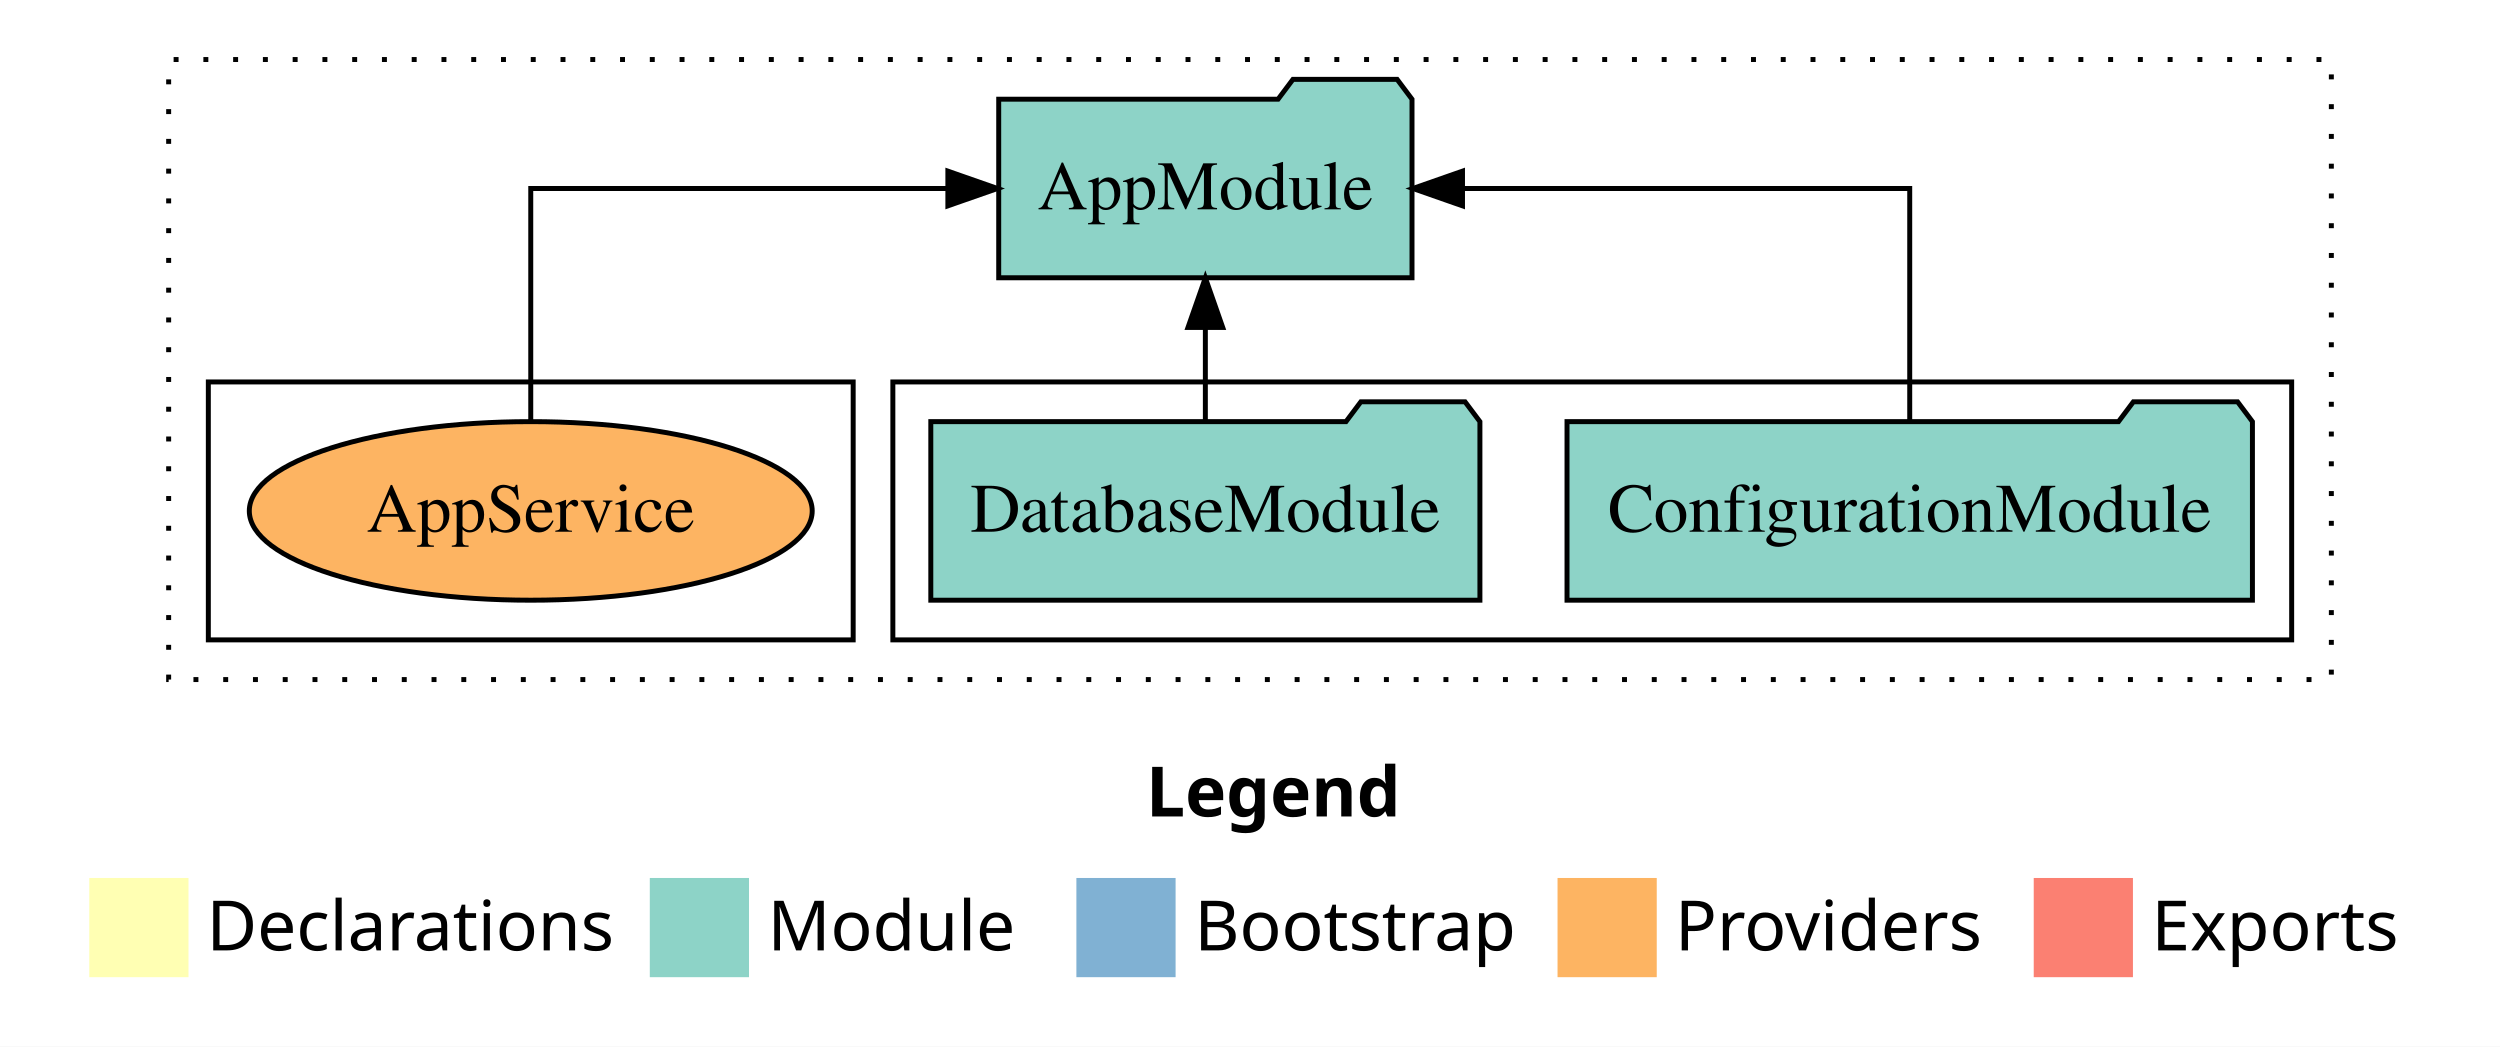
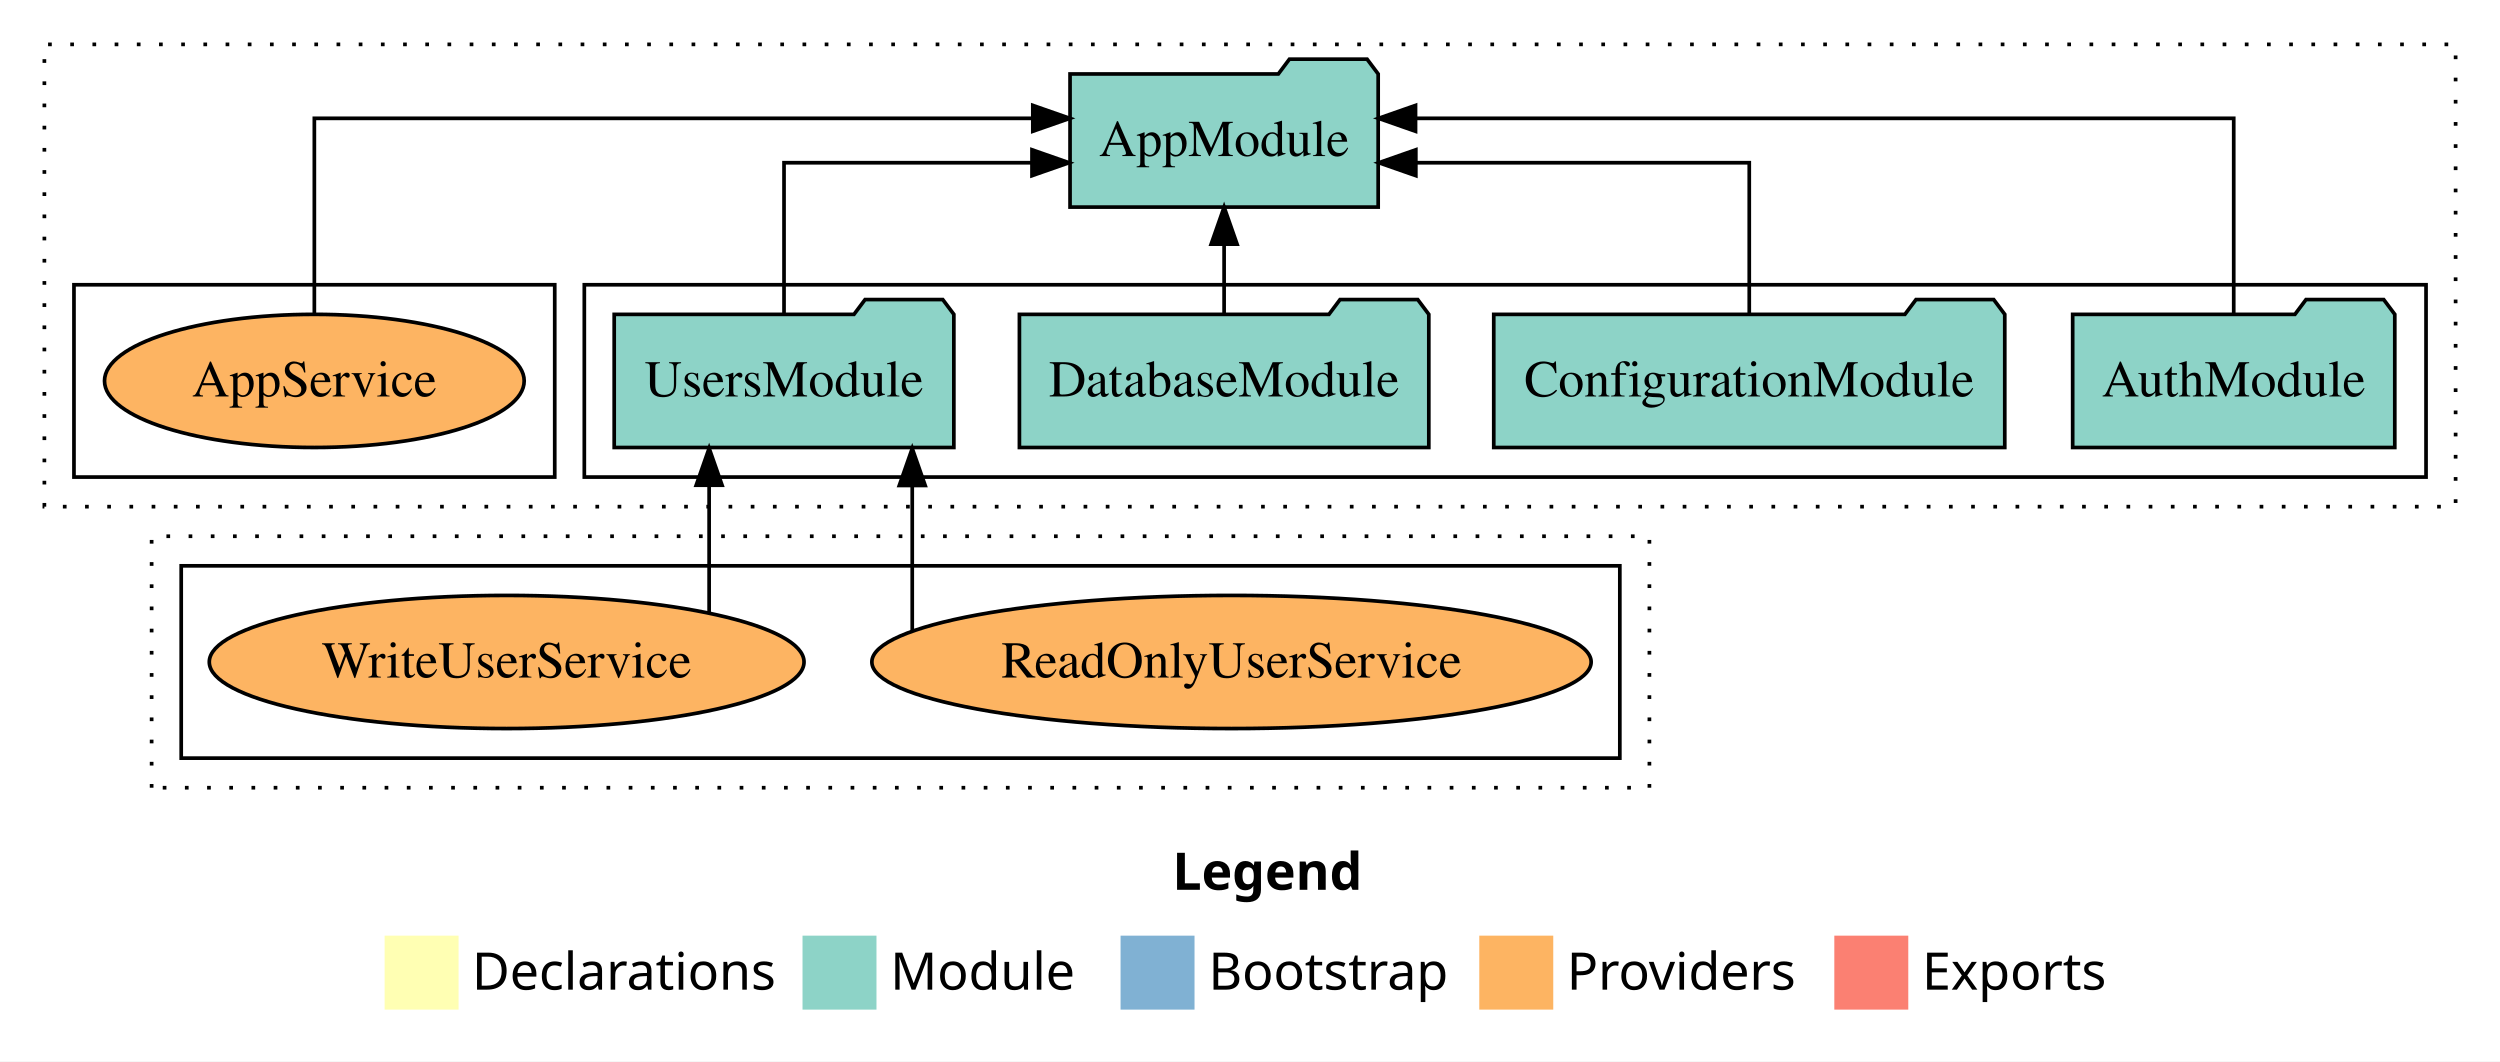
- <svg xmlns="http://www.w3.org/2000/svg" width="504pt" height="211pt" viewBox="0.00 0.00 504.00 211.00">
-   <g id="graph0" class="graph" transform="scale(1 1) rotate(0) translate(4 207)">
-     <polygon fill="white" stroke="transparent" points="-4,4 -4,-207 500,-207 500,4 -4,4" />
-     <text text-anchor="start" x="227.01" y="-42.4" font-family="Times-12" font-weight="bold" font-size="14.00">Legend</text>
-     <polygon fill="#ffffb3" stroke="transparent" points="14,-10 14,-30 34,-30 34,-10 14,-10" />
-     <text text-anchor="start" x="37.63" y="-15.4" font-family="Times-12" font-size="14.00">  Declarations</text>
-     <polygon fill="#8dd3c7" stroke="transparent" points="127,-10 127,-30 147,-30 147,-10 127,-10" />
-     <text text-anchor="start" x="150.73" y="-15.4" font-family="Times-12" font-size="14.00">  Module</text>
-     <polygon fill="#80b1d3" stroke="transparent" points="213,-10 213,-30 233,-30 233,-10 213,-10" />
-     <text text-anchor="start" x="236.78" y="-15.4" font-family="Times-12" font-size="14.00">  Bootstrap</text>
-     <polygon fill="#fdb462" stroke="transparent" points="310,-10 310,-30 330,-30 330,-10 310,-10" />
-     <text text-anchor="start" x="333.67" y="-15.4" font-family="Times-12" font-size="14.00">  Providers</text>
-     <polygon fill="#fb8072" stroke="transparent" points="406,-10 406,-30 426,-30 426,-10 406,-10" />
-     <text text-anchor="start" x="429.73" y="-15.4" font-family="Times-12" font-size="14.00">  Exports</text>
+ <svg xmlns="http://www.w3.org/2000/svg" width="676pt" height="287pt" viewBox="0.00 0.00 676.00 287.00">
+   <g id="graph0" class="graph" transform="scale(1 1) rotate(0) translate(4 283)">
+     <polygon fill="white" stroke="transparent" points="-4,4 -4,-283 672,-283 672,4 -4,4" />
+     <text text-anchor="start" x="313.01" y="-42.4" font-family="Times-12" font-weight="bold" font-size="14.00">Legend</text>
+     <polygon fill="#ffffb3" stroke="transparent" points="100,-10 100,-30 120,-30 120,-10 100,-10" />
+     <text text-anchor="start" x="123.63" y="-15.4" font-family="Times-12" font-size="14.00">  Declarations</text>
+     <polygon fill="#8dd3c7" stroke="transparent" points="213,-10 213,-30 233,-30 233,-10 213,-10" />
+     <text text-anchor="start" x="236.73" y="-15.4" font-family="Times-12" font-size="14.00">  Module</text>
+     <polygon fill="#80b1d3" stroke="transparent" points="299,-10 299,-30 319,-30 319,-10 299,-10" />
+     <text text-anchor="start" x="322.78" y="-15.4" font-family="Times-12" font-size="14.00">  Bootstrap</text>
+     <polygon fill="#fdb462" stroke="transparent" points="396,-10 396,-30 416,-30 416,-10 396,-10" />
+     <text text-anchor="start" x="419.67" y="-15.4" font-family="Times-12" font-size="14.00">  Providers</text>
+     <polygon fill="#fb8072" stroke="transparent" points="492,-10 492,-30 512,-30 512,-10 492,-10" />
+     <text text-anchor="start" x="515.73" y="-15.4" font-family="Times-12" font-size="14.00">  Exports</text>
    <g id="clust1" class="cluster">
-       <polygon fill="none" stroke="black" stroke-dasharray="1,5" points="30,-70 30,-195 466,-195 466,-70 30,-70" />
+       <polygon fill="none" stroke="black" stroke-dasharray="1,5" points="8,-146 8,-271 660,-271 660,-146 8,-146" />
    </g>
    <g id="clust3" class="cluster">
-       <polygon fill="none" stroke="black" points="176,-78 176,-130 458,-130 458,-78 176,-78" />
+       <polygon fill="none" stroke="black" points="154,-154 154,-206 652,-206 652,-154 154,-154" />
    </g>
    <g id="clust6" class="cluster">
-       <polygon fill="none" stroke="black" points="38,-78 38,-130 168,-130 168,-78 38,-78" />
+       <polygon fill="none" stroke="black" points="16,-154 16,-206 146,-206 146,-154 16,-154" />
+     </g>
+     <g id="clust25" class="cluster">
+       <polygon fill="none" stroke="black" stroke-dasharray="1,5" points="37,-70 37,-138 442,-138 442,-70 37,-70" />
+     </g>
+     <g id="clust30" class="cluster">
+       <polygon fill="none" stroke="black" points="45,-78 45,-130 434,-130 434,-78 45,-78" />
    </g>
    <g id="node1" class="node">
-       <polygon fill="#8dd3c7" stroke="black" points="450.09,-122 447.09,-126 426.09,-126 423.09,-122 311.91,-122 311.91,-86 450.09,-86 450.09,-122" />
-       <text text-anchor="middle" x="381" y="-99.8" font-family="Times,serif" font-size="14.00">ConfigurationModule</text>
+       <polygon fill="#8dd3c7" stroke="black" points="643.55,-198 640.55,-202 619.55,-202 616.55,-198 556.45,-198 556.45,-162 643.55,-162 643.55,-198" />
+       <text text-anchor="middle" x="600" y="-175.8" font-family="Times,serif" font-size="14.00">AuthModule</text>
+     </g>
+     <g id="node5" class="node">
+       <polygon fill="#8dd3c7" stroke="black" points="368.66,-263 365.66,-267 344.66,-267 341.66,-263 285.34,-263 285.34,-227 368.66,-227 368.66,-263" />
+       <text text-anchor="middle" x="327" y="-240.8" font-family="Times,serif" font-size="14.00">AppModule</text>
+     </g>
+     <g id="edge1" class="edge">
+       <path fill="none" stroke="black" d="M600,-198.28C600,-219.32 600,-251 600,-251 600,-251 378.76,-251 378.76,-251" />
+       <polygon fill="black" stroke="black" points="378.76,-247.5 368.76,-251 378.76,-254.5 378.76,-247.5" />
+     </g>
+     <g id="node2" class="node">
+       <polygon fill="#8dd3c7" stroke="black" points="538.09,-198 535.09,-202 514.09,-202 511.09,-198 399.91,-198 399.91,-162 538.09,-162 538.09,-198" />
+       <text text-anchor="middle" x="469" y="-175.8" font-family="Times,serif" font-size="14.00">ConfigurationModule</text>
+     </g>
+     <g id="edge2" class="edge">
+       <path fill="none" stroke="black" d="M469,-198.02C469,-215.37 469,-239 469,-239 469,-239 378.84,-239 378.84,-239" />
+       <polygon fill="black" stroke="black" points="378.84,-235.5 368.84,-239 378.84,-242.5 378.84,-235.5" />
    </g>
    <g id="node3" class="node">
-       <polygon fill="#8dd3c7" stroke="black" points="280.66,-187 277.66,-191 256.66,-191 253.66,-187 197.34,-187 197.34,-151 280.66,-151 280.66,-187" />
-       <text text-anchor="middle" x="239" y="-164.8" font-family="Times,serif" font-size="14.00">AppModule</text>
+       <polygon fill="#8dd3c7" stroke="black" points="382.35,-198 379.35,-202 358.35,-202 355.35,-198 271.65,-198 271.65,-162 382.35,-162 382.35,-198" />
+       <text text-anchor="middle" x="327" y="-175.8" font-family="Times,serif" font-size="14.00">DatabaseModule</text>
    </g>
-     <g id="edge1" class="edge">
-       <path fill="none" stroke="black" d="M381,-122.11C381,-141.34 381,-169 381,-169 381,-169 290.84,-169 290.84,-169" />
-       <polygon fill="black" stroke="black" points="290.84,-165.5 280.84,-169 290.84,-172.5 290.84,-165.5" />
-     </g>
-     <g id="node2" class="node">
-       <polygon fill="#8dd3c7" stroke="black" points="294.35,-122 291.35,-126 270.35,-126 267.35,-122 183.65,-122 183.65,-86 294.35,-86 294.35,-122" />
-       <text text-anchor="middle" x="239" y="-99.8" font-family="Times,serif" font-size="14.00">DatabaseModule</text>
-     </g>
-     <g id="edge2" class="edge">
-       <path fill="none" stroke="black" d="M239,-122.11C239,-122.11 239,-140.99 239,-140.99" />
-       <polygon fill="black" stroke="black" points="235.5,-140.99 239,-150.99 242.5,-140.99 235.5,-140.99" />
+     <g id="edge3" class="edge">
+       <path fill="none" stroke="black" d="M327,-198.11C327,-198.11 327,-216.99 327,-216.99" />
+       <polygon fill="black" stroke="black" points="323.5,-216.99 327,-226.99 330.5,-216.99 323.5,-216.99" />
    </g>
    <g id="node4" class="node">
-       <ellipse fill="#fdb462" stroke="black" cx="103" cy="-104" rx="56.74" ry="18" />
-       <text text-anchor="middle" x="103" y="-99.8" font-family="Times,serif" font-size="14.00">AppService</text>
+       <polygon fill="#8dd3c7" stroke="black" points="253.92,-198 250.92,-202 229.92,-202 226.92,-198 162.08,-198 162.08,-162 253.92,-162 253.92,-198" />
+       <text text-anchor="middle" x="208" y="-175.8" font-family="Times,serif" font-size="14.00">UsersModule</text>
    </g>
-     <g id="edge3" class="edge">
-       <path fill="none" stroke="black" d="M103,-122.11C103,-141.34 103,-169 103,-169 103,-169 187.09,-169 187.09,-169" />
-       <polygon fill="black" stroke="black" points="187.09,-172.5 197.09,-169 187.09,-165.5 187.09,-172.5" />
+     <g id="edge4" class="edge">
+       <path fill="none" stroke="black" d="M208,-198.02C208,-215.37 208,-239 208,-239 208,-239 275.05,-239 275.05,-239" />
+       <polygon fill="black" stroke="black" points="275.05,-242.5 285.05,-239 275.05,-235.5 275.05,-242.5" />
+     </g>
+     <g id="node6" class="node">
+       <ellipse fill="#fdb462" stroke="black" cx="81" cy="-180" rx="56.74" ry="18" />
+       <text text-anchor="middle" x="81" y="-175.8" font-family="Times,serif" font-size="14.00">AppService</text>
+     </g>
+     <g id="edge5" class="edge">
+       <path fill="none" stroke="black" d="M81,-198.28C81,-219.32 81,-251 81,-251 81,-251 275.27,-251 275.27,-251" />
+       <polygon fill="black" stroke="black" points="275.27,-254.5 285.27,-251 275.27,-247.5 275.27,-254.5" />
+     </g>
+     <g id="node7" class="node">
+       <ellipse fill="#fdb462" stroke="black" cx="329" cy="-104" rx="97.25" ry="18" />
+       <text text-anchor="middle" x="329" y="-99.8" font-family="Times,serif" font-size="14.00">ReadOnlyUserService</text>
+     </g>
+     <g id="edge6" class="edge">
+       <path fill="none" stroke="black" d="M242.67,-112.42C242.67,-112.42 242.67,-151.73 242.67,-151.73" />
+       <polygon fill="black" stroke="black" points="239.17,-151.73 242.67,-161.73 246.17,-151.73 239.17,-151.73" />
+     </g>
+     <g id="node8" class="node">
+       <ellipse fill="#fdb462" stroke="black" cx="133" cy="-104" rx="80.41" ry="18" />
+       <text text-anchor="middle" x="133" y="-99.8" font-family="Times,serif" font-size="14.00">WriteUserService</text>
+     </g>
+     <g id="edge7" class="edge">
+       <path fill="none" stroke="black" d="M187.75,-117.24C187.75,-117.24 187.75,-151.79 187.75,-151.79" />
+       <polygon fill="black" stroke="black" points="184.25,-151.79 187.75,-161.79 191.25,-151.79 184.25,-151.79" />
    </g>
  </g>
</svg>
